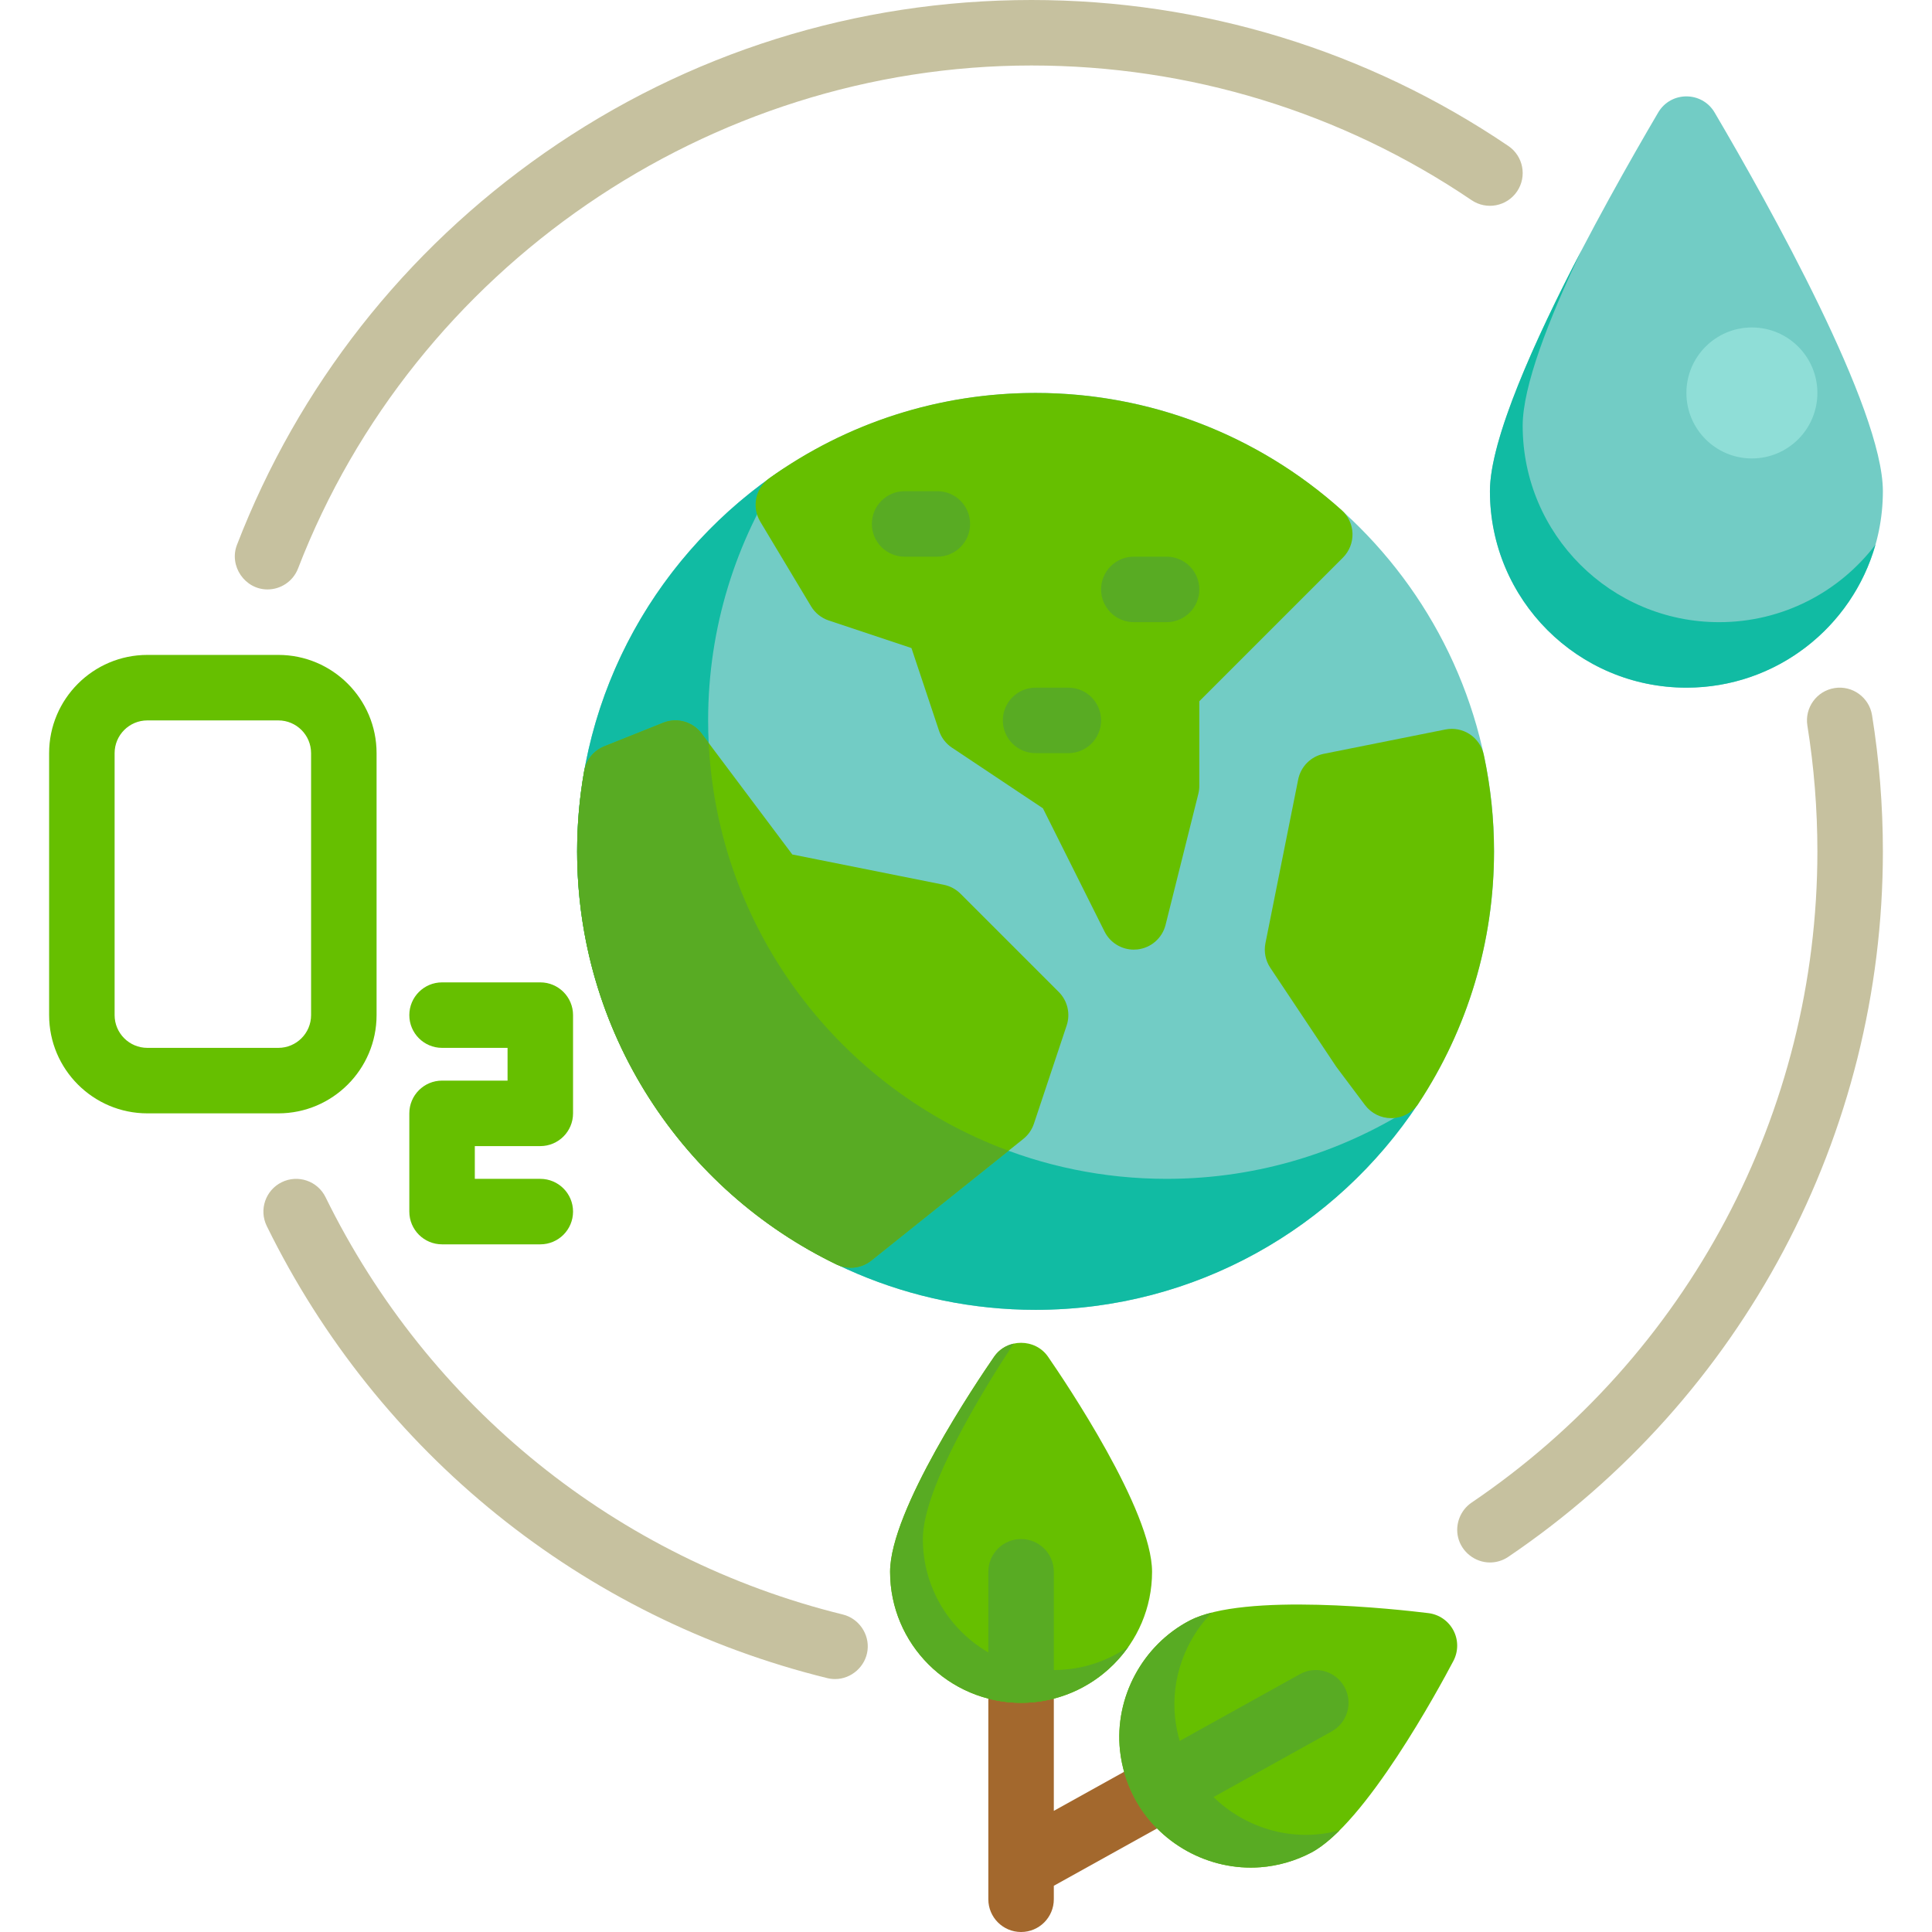
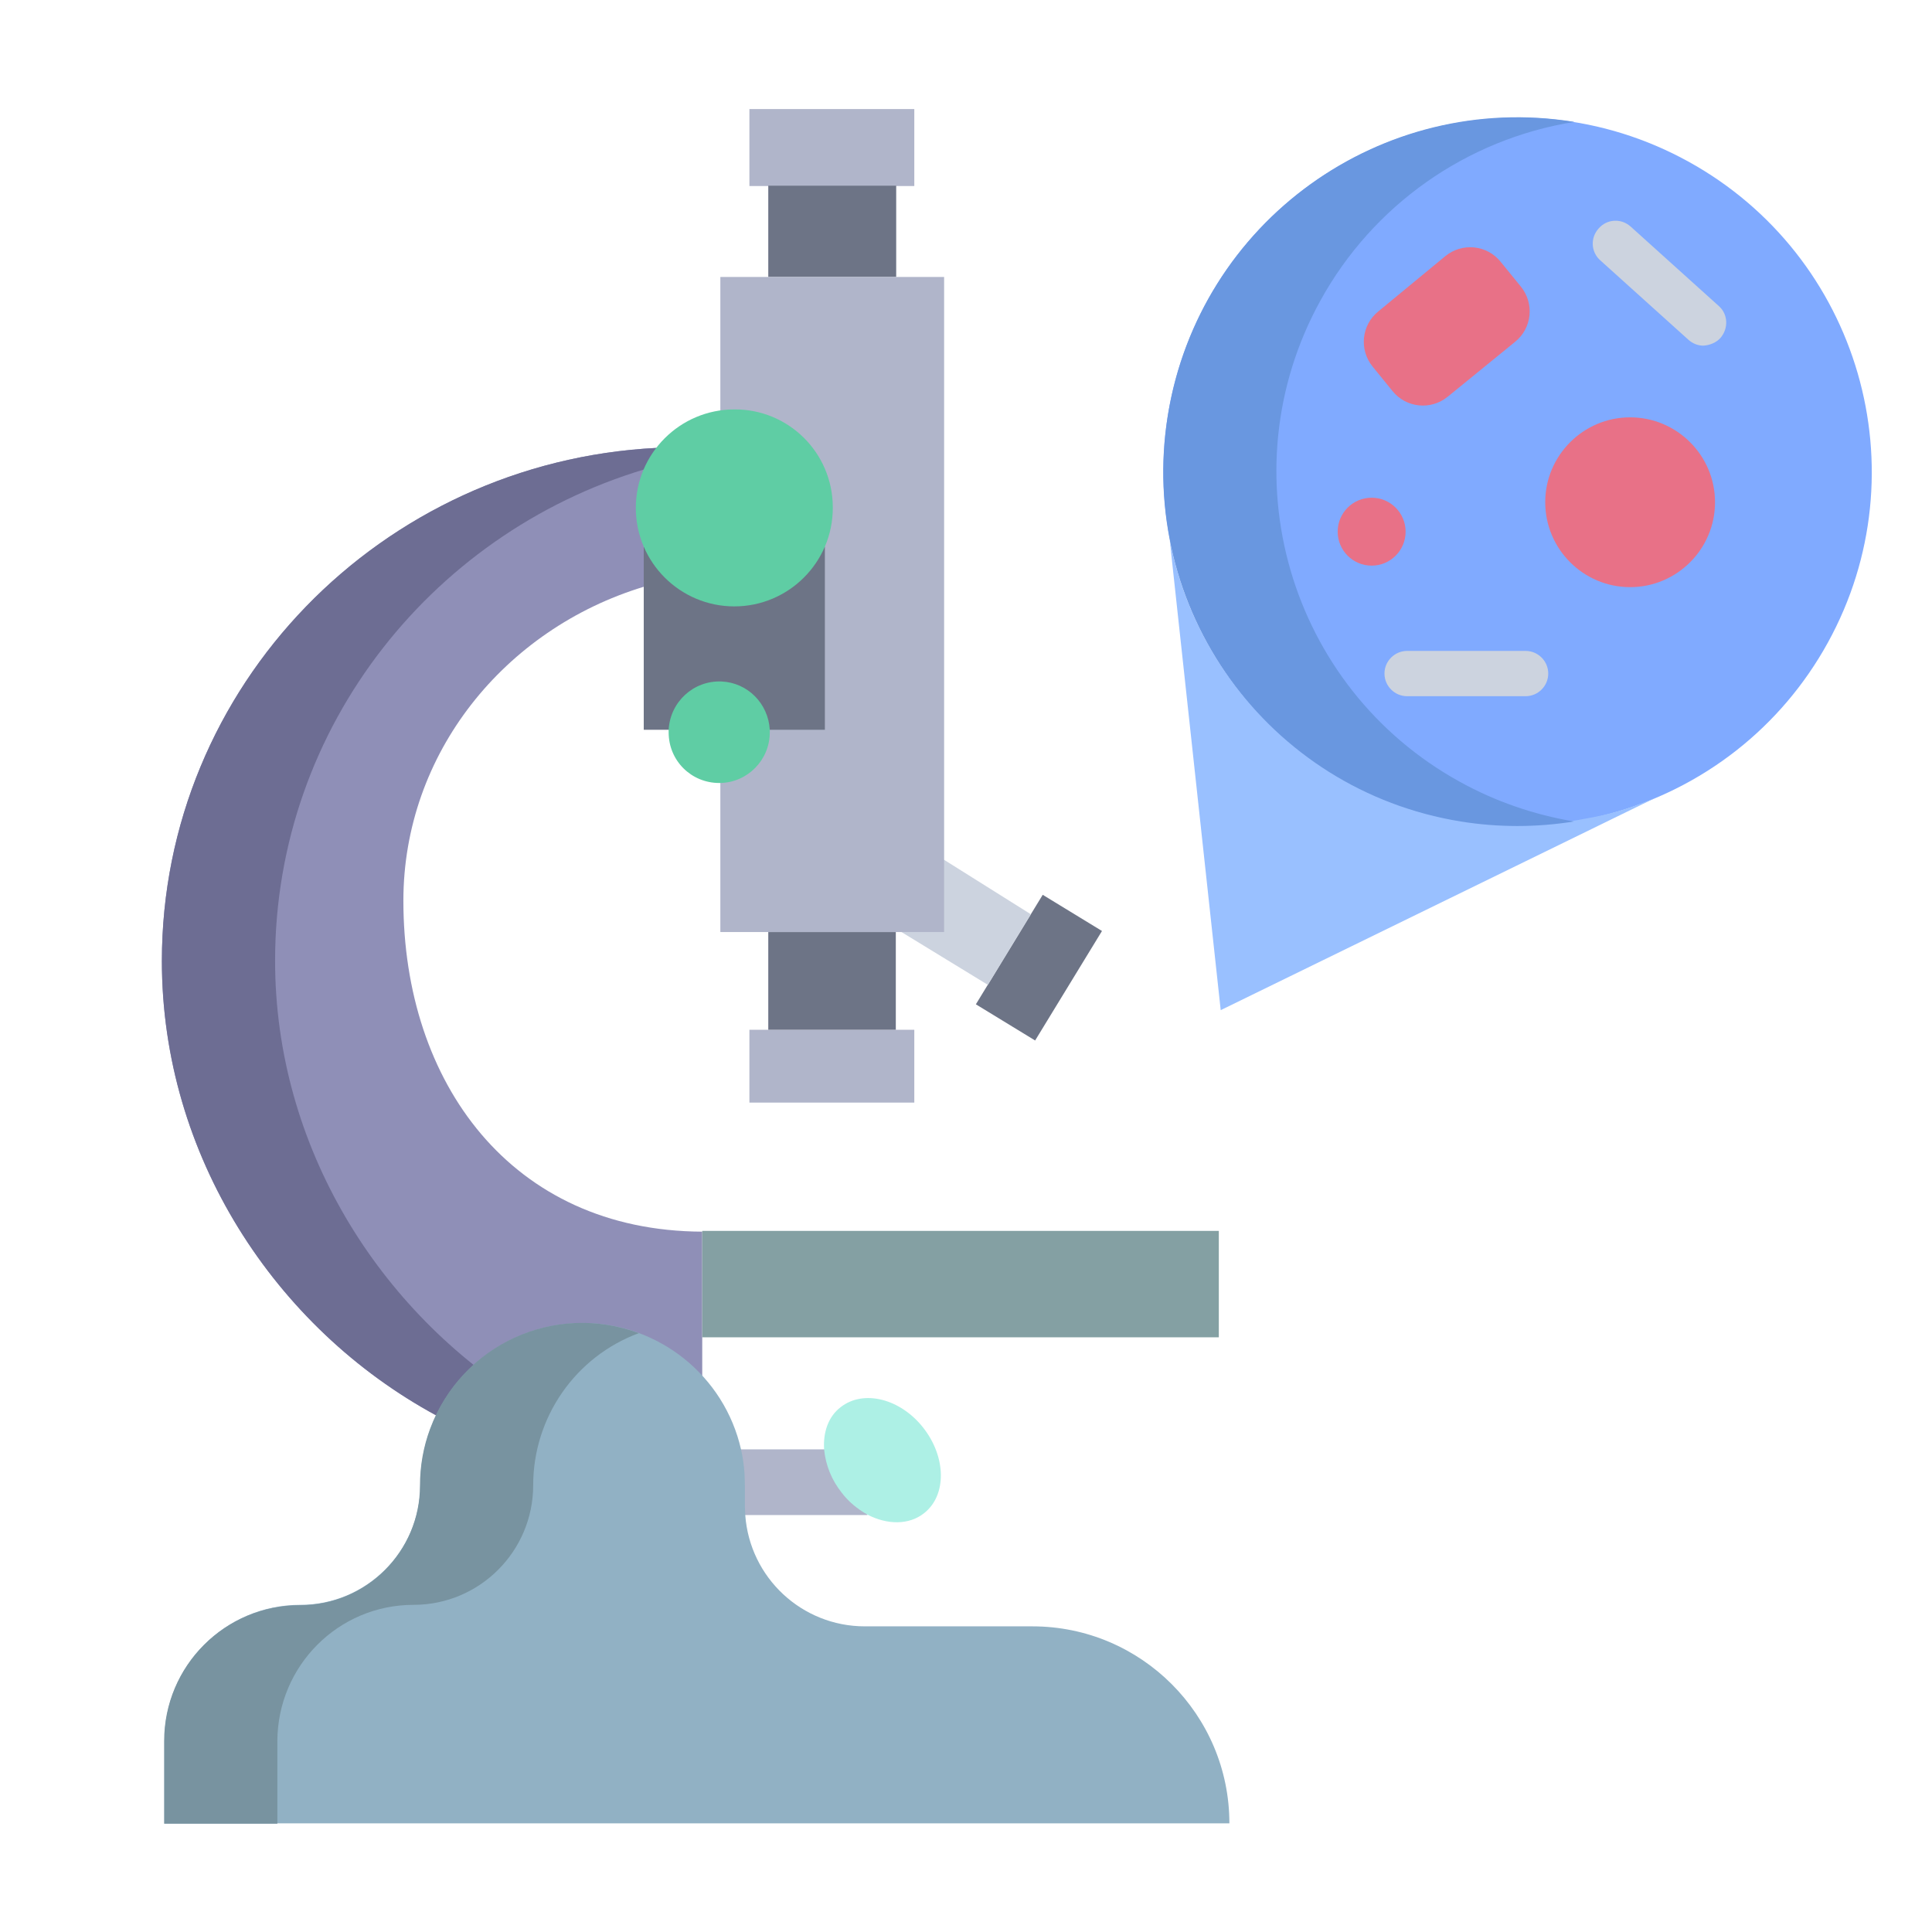
- <svg xmlns="http://www.w3.org/2000/svg" height="800px" width="800px" version="1.1" id="Layer_1" viewBox="0 0 512 512" xml:space="preserve">
-   <path style="fill:#72CCC5;" d="M274.441,104.136c-66.991,0-121.492,54.501-121.492,121.492s54.501,121.492,121.492,121.492  s121.492-54.501,121.492-121.492S341.431,104.136,274.441,104.136z" />
-   <path style="fill:#11BBA3;" d="M309.153,312.407c-66.991,0-121.492-54.501-121.492-121.492c0-24.637,7.378-47.579,20.032-66.748  c-32.953,21.751-54.744,59.106-54.744,101.46c0,66.991,54.501,121.492,121.492,121.492c42.354,0,79.708-21.79,101.46-54.744  C356.732,305.028,333.789,312.407,309.153,312.407z" />
-   <g>
-     <path style="fill:#66BF00;" d="M358.426,141.404c-0.065-2.382-1.106-4.633-2.879-6.224c-22.311-20.019-51.115-31.044-81.106-31.044   c-25.488,0-49.89,7.81-70.566,22.587c-3.681,2.631-4.723,7.646-2.395,11.525l13.452,22.421c1.065,1.777,2.732,3.112,4.697,3.768   l21.917,7.305l7.306,21.918c0.611,1.831,1.813,3.406,3.419,4.476l24.116,16.077l16.325,32.652c1.481,2.961,4.5,4.797,7.758,4.797   c0.315,0,0.632-0.017,0.95-0.052c3.61-0.396,6.591-2.998,7.472-6.521l8.678-34.712c0.172-0.689,0.259-1.395,0.259-2.104v-22.44   l38.057-38.056C357.572,146.09,358.49,143.786,358.426,141.404z" />
-     <path style="fill:#66BF00;" d="M393.217,200.011c-0.997-4.638-5.531-7.617-10.188-6.687l-32.19,6.439   c-3.435,0.688-6.12,3.372-6.807,6.807l-8.678,43.39c-0.451,2.257,0.013,4.6,1.289,6.516l17.356,26.034   c0.089,0.133,0.182,0.265,0.278,0.393l7.463,9.95c1.642,2.19,4.216,3.471,6.941,3.471c0.088,0,0.176-0.001,0.264-0.004   c2.824-0.085,5.428-1.539,6.983-3.896c13.087-19.848,20.005-42.945,20.005-66.795C395.932,217.022,395.019,208.405,393.217,200.011   z" />
-     <path style="fill:#66BF00;" d="M254.543,236.847c-1.212-1.211-2.754-2.037-4.434-2.373l-40.139-8.027l-24.044-32.06   c-2.354-3.14-6.52-4.309-10.165-2.851l-15.625,6.25c-2.787,1.114-4.8,3.591-5.323,6.545c-1.237,6.991-1.864,14.157-1.864,21.296   c0,23.294,6.614,45.929,19.125,65.458c12.176,19.005,29.335,34.225,49.623,44.017c1.2,0.578,2.488,0.862,3.772,0.862   c1.934,0,3.853-0.647,5.423-1.902l40.294-32.235c1.306-1.046,2.282-2.445,2.812-4.032l8.678-26.034   c1.039-3.119,0.228-6.557-2.097-8.882L254.543,236.847z" />
-   </g>
-   <g>
-     <path style="fill:#58AB23;" d="M187.81,196.899l-1.884-2.512c-2.354-3.14-6.52-4.309-10.165-2.851l-15.625,6.25   c-2.787,1.114-4.8,3.591-5.323,6.545c-1.237,6.991-1.864,14.157-1.864,21.296c0,23.294,6.614,45.929,19.125,65.458   c12.176,19.005,29.335,34.225,49.623,44.017c1.2,0.578,2.488,0.862,3.772,0.862c1.934,0,3.853-0.647,5.423-1.902l36.375-29.1   C222.632,288.517,190.231,246.579,187.81,196.899z" />
-     <path style="fill:#58AB23;" d="M248.407,147.525h-8.678c-4.792,0-8.678-3.886-8.678-8.678s3.886-8.678,8.678-8.678h8.678   c4.792,0,8.678,3.886,8.678,8.678S253.199,147.525,248.407,147.525z" />
-     <path style="fill:#58AB23;" d="M309.153,164.881h-8.678c-4.792,0-8.678-3.886-8.678-8.678s3.886-8.678,8.678-8.678h8.678   c4.792,0,8.678,3.886,8.678,8.678S313.945,164.881,309.153,164.881z" />
-     <path style="fill:#58AB23;" d="M283.119,199.593h-8.678c-4.792,0-8.678-3.886-8.678-8.678s3.886-8.678,8.678-8.678h8.678   c4.792,0,8.678,3.886,8.678,8.678S287.911,199.593,283.119,199.593z" />
-   </g>
-   <path style="fill:#72CCC5;" d="M394.847,130.169c0-21.892,30.179-75.839,44.585-100.342c3.357-5.711,11.608-5.711,14.965,0  c14.407,24.503,44.585,78.45,44.585,100.342c0,28.757-23.311,52.068-52.068,52.068S394.847,158.926,394.847,130.169z" />
-   <path style="fill:#11BBA3;" d="M455.593,164.881c-28.757,0-52.068-23.311-52.068-52.068c0-10.418,6.838-28.095,15.554-46.403  c-12.39,23.754-24.232,50.045-24.232,63.759c0,28.757,23.311,52.068,52.068,52.068c23.836,0,43.916-16.023,50.095-37.88  C487.498,156.828,472.489,164.881,455.593,164.881z" />
-   <circle style="fill:#8FDED7;" cx="464.271" cy="104.136" r="17.356" />
-   <g>
-     <path style="fill:#66BF00;" d="M143.186,329.763h-26.034c-4.792,0-8.678-3.886-8.678-8.678v-26.034   c0-4.792,3.886-8.678,8.678-8.678h17.356v-8.678h-17.356c-4.792,0-8.678-3.886-8.678-8.678c0-4.792,3.886-8.678,8.678-8.678h26.034   c4.792,0,8.678,3.886,8.678,8.678v26.034c0,4.792-3.886,8.678-8.678,8.678h-17.356v8.678h17.356c4.792,0,8.678,3.886,8.678,8.678   S147.979,329.763,143.186,329.763z" />
-     <path style="fill:#66BF00;" d="M73.763,295.051H39.051c-14.354,0-26.034-11.679-26.034-26.034v-69.424   c0-14.354,11.679-26.034,26.034-26.034h34.712c14.354,0,26.034,11.679,26.034,26.034v69.424   C99.797,283.371,88.117,295.051,73.763,295.051z M39.051,190.915c-4.785,0-8.678,3.893-8.678,8.678v69.424   c0,4.785,3.893,8.678,8.678,8.678h34.712c4.785,0,8.678-3.893,8.678-8.678v-69.424c0-4.785-3.893-8.678-8.678-8.678H39.051z" />
-   </g>
-   <path style="fill:#A3682D;" d="M356.284,447.04c-2.328-4.19-7.612-5.698-11.8-3.371l-65.21,36.227v-63.353  c0-4.792-3.886-8.678-8.678-8.678c-4.792,0-8.678,3.886-8.678,8.678v78.168c0,0.013,0,0.027,0,0.04v8.572  c0,4.792,3.886,8.678,8.678,8.678c4.792,0,8.678-3.886,8.678-8.678v-3.572l73.638-40.91  C357.102,456.513,358.612,451.229,356.284,447.04z" />
-   <path style="fill:#66BF00;" d="M277.736,359.542c-3.391-4.91-10.889-4.91-14.28,0c-4.605,6.666-27.572,40.74-27.572,57  c0,19.14,15.572,34.712,34.712,34.712s34.712-15.572,34.712-34.712C305.308,400.282,282.341,366.208,277.736,359.542z" />
-   <path style="fill:#58AB23;" d="M279.274,442.576c-19.14,0-34.712-15.572-34.712-34.712c0-13.624,16.12-39.748,24.056-51.783  c-2.012,0.452-3.881,1.604-5.162,3.46c-4.605,6.666-27.572,40.74-27.572,57c0,19.14,15.572,34.712,34.712,34.712  c11.781,0,22.205-5.905,28.483-14.907C293.458,440.268,286.632,442.576,279.274,442.576z" />
-   <path style="fill:#66BF00;" d="M385.182,432.089c-1.321-2.526-3.798-4.244-6.627-4.593c-8.041-0.991-48.879-5.561-63.288,1.971  c-12.484,6.526-19.942,20.374-18.458,34.408c0.459,4.338,1.756,8.571,3.776,12.436c6.371,12.188,19.761,19.577,33.469,18.525  c4.662-0.358,9.232-1.678,13.375-3.843c14.411-7.533,33.968-43.672,37.743-50.841C386.498,437.629,386.504,434.615,385.182,432.089z  " />
-   <g>
-     <path style="fill:#58AB23;" d="M348.649,486.161c-13.708,1.053-27.097-6.337-33.469-18.525c-2.02-3.864-3.317-8.098-3.776-12.434   c-1.093-10.339,2.677-20.566,9.724-27.85c-2.233,0.566-4.225,1.259-5.863,2.115c-12.484,6.526-19.942,20.374-18.458,34.408   c0.459,4.337,1.756,8.571,3.776,12.436c6.371,12.188,19.761,19.577,33.469,18.525c4.662-0.358,9.232-1.678,13.375-3.843   c2.415-1.263,4.976-3.341,7.58-5.938C352.93,485.617,350.8,485.995,348.649,486.161z" />
-     <path style="fill:#58AB23;" d="M261.918,450.155c2.775,0.717,5.683,1.099,8.678,1.099c2.995,0,5.903-0.382,8.678-1.099v-33.613   c0-4.792-3.886-8.678-8.678-8.678c-4.792,0-8.678,3.886-8.678,8.678V450.155z" />
-     <path style="fill:#58AB23;" d="M356.284,447.04c-2.328-4.19-7.612-5.698-11.8-3.371l-46.576,25.876   c0.656,2.339,1.549,4.611,2.676,6.767c1.605,3.072,3.659,5.836,6.05,8.24l46.279-25.71   C357.102,456.513,358.612,451.229,356.284,447.04z" />
-   </g>
-   <g>
-     <path style="fill:#C6C19F;" d="M394.855,414.073c-3.962,0-7.513-2.788-8.444-6.641c-0.841-3.481,0.606-7.216,3.571-9.224   c57.385-38.86,91.645-103.375,91.645-172.582c0-11.178-0.892-22.393-2.651-33.332c-0.762-4.732,2.458-9.186,7.19-9.946   c4.725-0.763,9.185,2.458,9.946,7.19c1.905,11.848,2.871,23.99,2.871,36.088c0,74.972-37.11,144.861-99.271,186.953   C398.222,413.589,396.53,414.073,394.855,414.073z" />
-     <path style="fill:#C6C19F;" d="M70.888,156.206c-6.006,0-10.25-6.221-8.093-11.805c16.23-42.046,44.416-77.965,81.511-103.873   C182.264,14.014,226.89,0,273.356,0c45.302,0,88.997,13.374,126.36,38.677c3.969,2.688,5.007,8.082,2.32,12.05   c-2.689,3.969-8.085,5.007-12.05,2.32c-34.482-23.349-74.811-35.691-116.63-35.691c-85.483,0-163.594,53.567-194.371,133.295   C77.656,154.095,74.371,156.206,70.888,156.206z" />
-     <path style="fill:#C6C19F;" d="M221.3,444.969c-0.687,0-1.384-0.082-2.082-0.254c-64.865-15.977-118.999-59.644-148.524-119.804   c-2.111-4.302-0.336-9.502,3.967-11.613c4.302-2.112,9.501-0.336,11.613,3.967c27.259,55.54,77.226,95.851,137.095,110.597   c4.197,1.034,7.049,5.147,6.542,9.439C229.403,441.613,225.642,444.969,221.3,444.969z" />
-   </g>
+ <svg xmlns="http://www.w3.org/2000/svg" version="1.1" id="Layer_1" x="0px" y="0px" viewBox="0 0 512 512" style="enable-background:new 0 0 512 512;" xml:space="preserve">
+   <style type="text/css">
+ 	.st0{fill:#8F8FB7;}
+ 	.st1{fill:#6D6D93;}
+ 	.st2{fill:#80AAFF;}
+ 	.st3{fill:#99C0FF;}
+ 	.st4{fill:#84A0A3;}
+ 	.st5{fill:#B0B5CA;}
+ 	.st6{fill:#E87187;}
+ 	.st7{fill:#6D7486;}
+ 	.st8{fill:#CCD3DF;}
+ 	.st9{fill:#5FCDA4;}
+ 	.st10{fill:#91B1C4;}
+ 	.st11{fill:#ADF0E5;}
+ 	.st12{fill:#6997E0;}
+ 	.st13{fill:#7893A0;}
+ </style>
+   <path class="st0" d="M106.9,238.7c0-39,26.8-72,63.7-83.2l3.4-36.8l0,0c-73,3.7-131.1,63.2-131.1,136c0,51.4,29.9,97.2,72.7,120.4  l70.5-9.5l0,0v-39.2C135.5,326.2,106.9,286.9,106.9,238.7z" />
+   <path class="st1" d="M72.9,254.6c0-62.3,42.6-114.9,100.6-131l0.5-4.9l0,0c-73,3.7-131.1,63.1-131.1,136  c0,51.4,29.9,97.2,72.7,120.4l24.3-3.3C100.3,347.6,72.9,303.7,72.9,254.6z" />
+   <path class="st2" d="M447.4,42.8c45.4,25,62,82.1,37,127.5c-25,45.4-82.1,62-127.5,37c-45.4-25-61.9-82-37-127.5  C344.9,34.4,402,17.8,447.4,42.8C447.4,42.8,447.4,42.8,447.4,42.8z" />
+   <path class="st3" d="M439.4,211.1l-115.9,56.6l-13.5-124.5c10.1,50.8,59.5,83.9,110.4,73.7C427,215.8,433.3,213.8,439.4,211.1  L439.4,211.1z" />
+   <rect x="186.1" y="326.2" class="st4" width="136.9" height="28.2" />
+   <polygon class="st5" points="220.4,384.1 195.4,384.1 195.5,401.5 229.9,401.5 " />
+   <path class="st6" d="M432,110.6c12.4,0,22.5,10.1,22.5,22.5c0,12.4-10.1,22.5-22.5,22.5s-22.5-10.1-22.5-22.5l0,0  C409.5,120.7,419.6,110.6,432,110.6z" />
+   <path class="st6" d="M403,75.9c3.7,4.5,3,11.1-1.5,14.7l-17.8,14.5c-4.5,3.7-11.1,3-14.7-1.5c0,0,0,0,0,0l-5.2-6.4  c-3.7-4.5-3-11.1,1.5-14.7c0,0,0,0,0,0L383,67.9c4.5-3.7,11.1-3,14.7,1.5L403,75.9z" />
+   <circle class="st6" cx="363.5" cy="140.9" r="9" />
+   <rect x="258.3" y="247.2" transform="matrix(0.5211 -0.8535 0.8535 0.5211 -86.9705 357.7951)" class="st7" width="34" height="18.4" />
+   <polygon class="st8" points="250.1,227.8 238.9,247 261.8,261 261.8,261 273.2,242.3 " />
+   <rect x="198.6" y="272.9" class="st5" width="43.7" height="19.3" />
+   <rect x="198.6" y="28.9" class="st5" width="43.7" height="20.4" />
+   <polygon class="st7" points="237.4,272.7 237.4,272.9 203.6,272.9 203.6,272.7 203.6,247 237.4,247 " />
+   <rect x="203.6" y="49.2" class="st7" width="33.9" height="24.2" />
+   <rect x="190.9" y="73.4" class="st5" width="59.3" height="173.6" />
+   <polygon class="st7" points="218.6,144.9 170.6,145 170.6,145 170.6,193.4 218.6,193.4 218.6,144.9 " />
+   <path class="st9" d="M220.7,134.6c0,14.4-11.7,26.1-26.1,26.1c-14.4,0-26.1-11.7-26.1-26.1c0-14.4,11.7-26.1,26.1-26.1c0,0,0,0,0,0  c14.3-0.1,26,11.4,26.1,25.8C220.7,134.4,220.7,134.5,220.7,134.6z" />
+   <path class="st9" d="M177.2,194.1c0-0.2,0-0.5,0-0.7c0.4-7.4,6.6-13.1,14-12.8c6.9,0.3,12.4,5.8,12.8,12.8c0,0.2,0,0.5,0,0.7  c0,7.3-5.9,13.3-13.2,13.4c-0.1,0-0.2,0-0.2,0C183.2,207.5,177.2,201.6,177.2,194.1C177.2,194.1,177.2,194.1,177.2,194.1z" />
+   <path class="st10" d="M197.5,401.5c1.2,16.6,15,29.5,31.7,29.5h44.4c28.8,0,52.2,23.4,52.2,52.2H43.6v-21.9c0-19.9,16.1-36,36-36  c17.5,0,31.7-14.2,31.8-31.7c0-23.8,19.3-43,43-43c20.1,0,37.6,14,42,33.6c0.7,3.1,1,6.3,1,9.4v5.6  C197.4,399.9,197.5,400.7,197.5,401.5z" />
+   <path class="st11" d="M244.7,378.4c6.1,7.8,6.2,17.9,0.2,22.6c-4,3.2-9.8,3.1-15,0.4c-2.7-1.5-5.1-3.5-6.9-5.9  c-2.6-3.3-4.2-7.2-4.6-11.4c-0.3-4.5,1.1-8.7,4.4-11.2C228.8,368.2,238.6,370.6,244.7,378.4z" />
+   <path class="st12" d="M386.9,207.2c-45.4-25-62-82.1-37-127.5c13.9-25.3,38.7-42.8,67.3-47.4C366,24,317.8,58.8,309.5,110  s26.4,99.4,77.6,107.7c9.9,1.6,20.1,1.6,30,0C406.5,215.9,396.3,212.4,386.9,207.2z" />
+   <path class="st13" d="M109.6,425.3c17.5,0,31.7-14.2,31.7-31.7c0-18,11.2-34.1,28-40.3c-22.3-8.3-47,3-55.3,25.3  c-1.8,4.8-2.7,9.9-2.7,15.1c0,17.5-14.2,31.7-31.8,31.7c-19.9,0-36,16.1-36,36v21.9h30v-21.9C73.6,441.4,89.7,425.3,109.6,425.3z" />
+   <path class="st8" d="M404.3,184.5h-31.4c-3.3,0-6-2.7-6-6s2.7-6,6-6h31.4c3.3,0,6,2.7,6,6S407.6,184.5,404.3,184.5z" />
+   <path class="st8" d="M451.4,91.6c-1.5,0-2.9-0.6-4-1.6l-23.3-21c-2.5-2.2-2.7-6-0.4-8.5c2.2-2.5,6-2.7,8.5-0.4l23.3,21  c2.5,2.2,2.6,6,0.4,8.5C454.8,90.8,453.1,91.5,451.4,91.6z" />
</svg>
